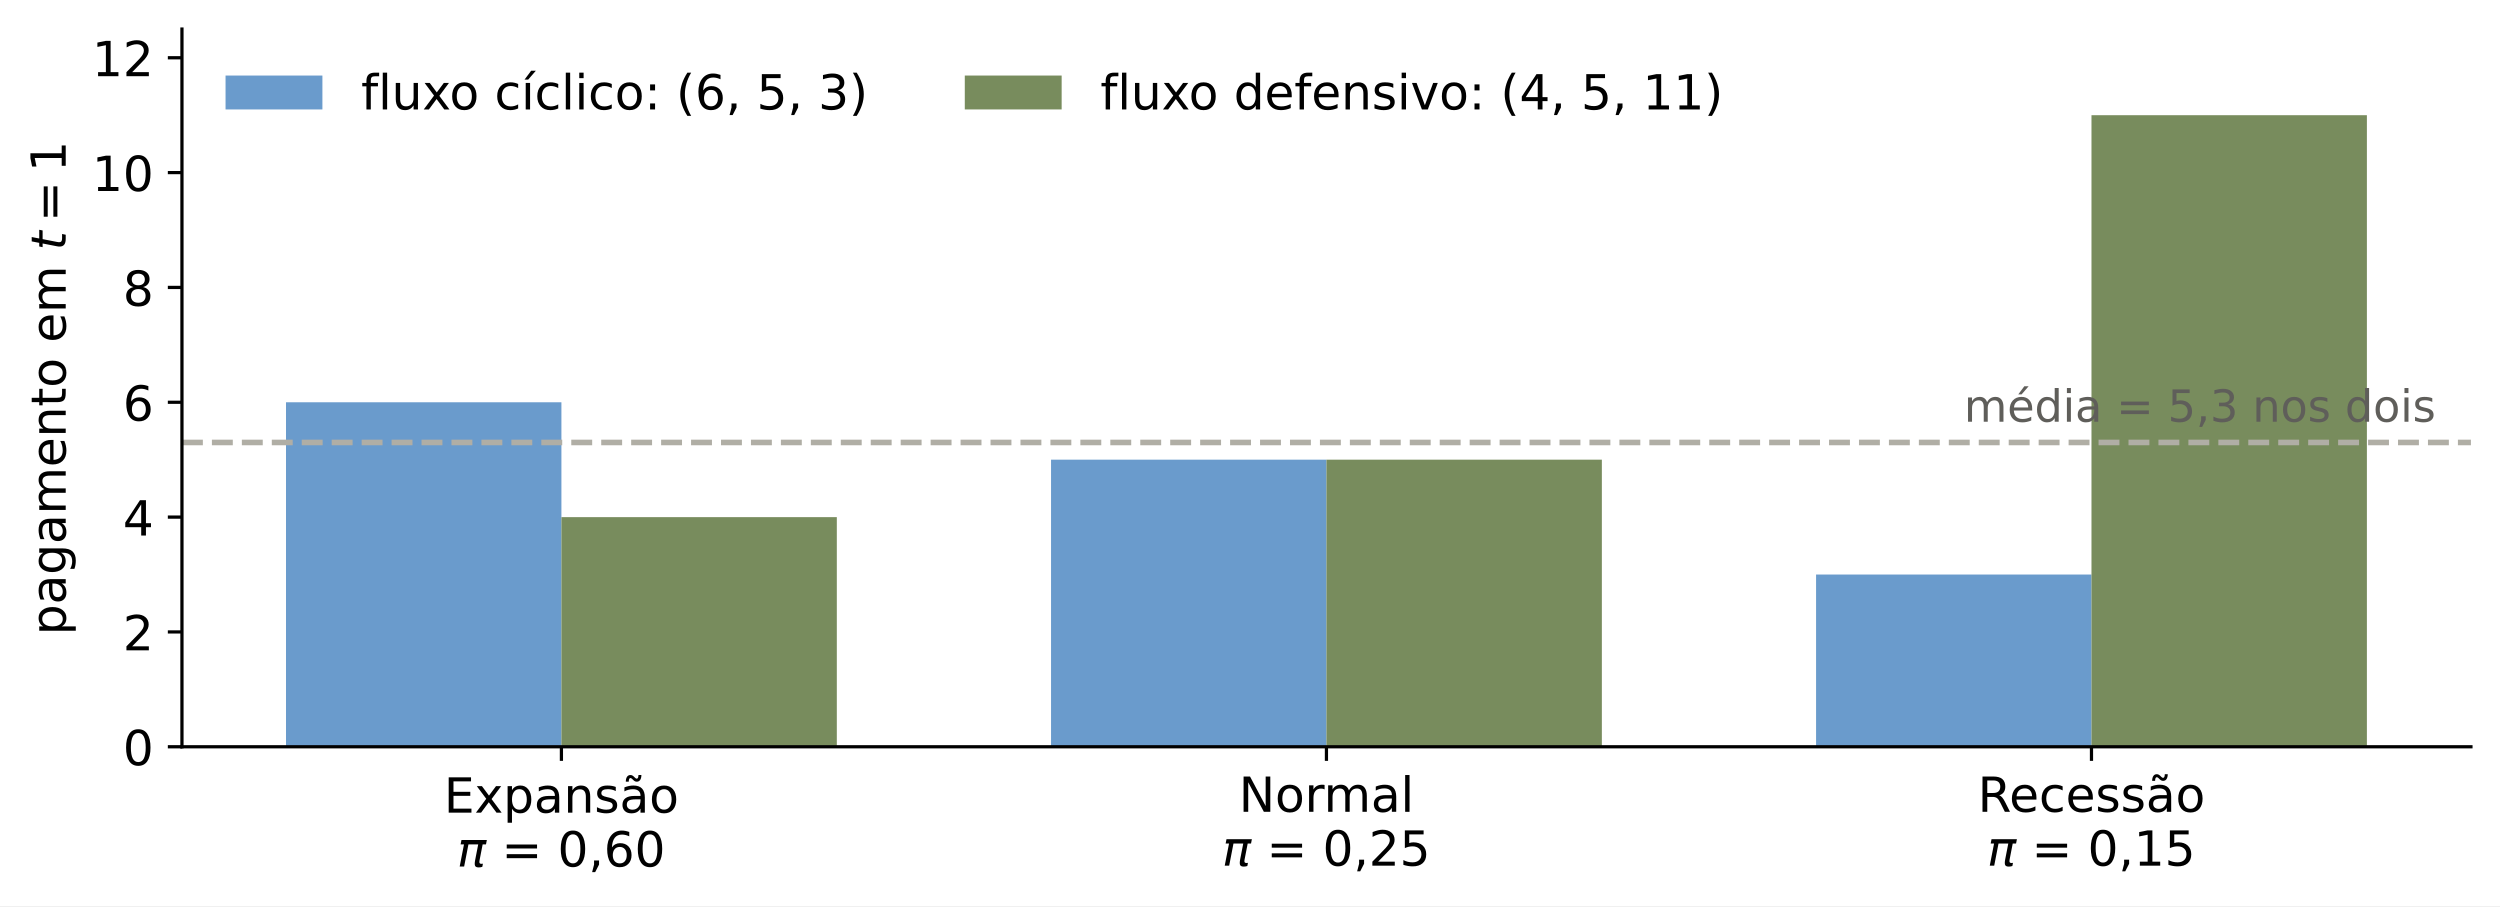
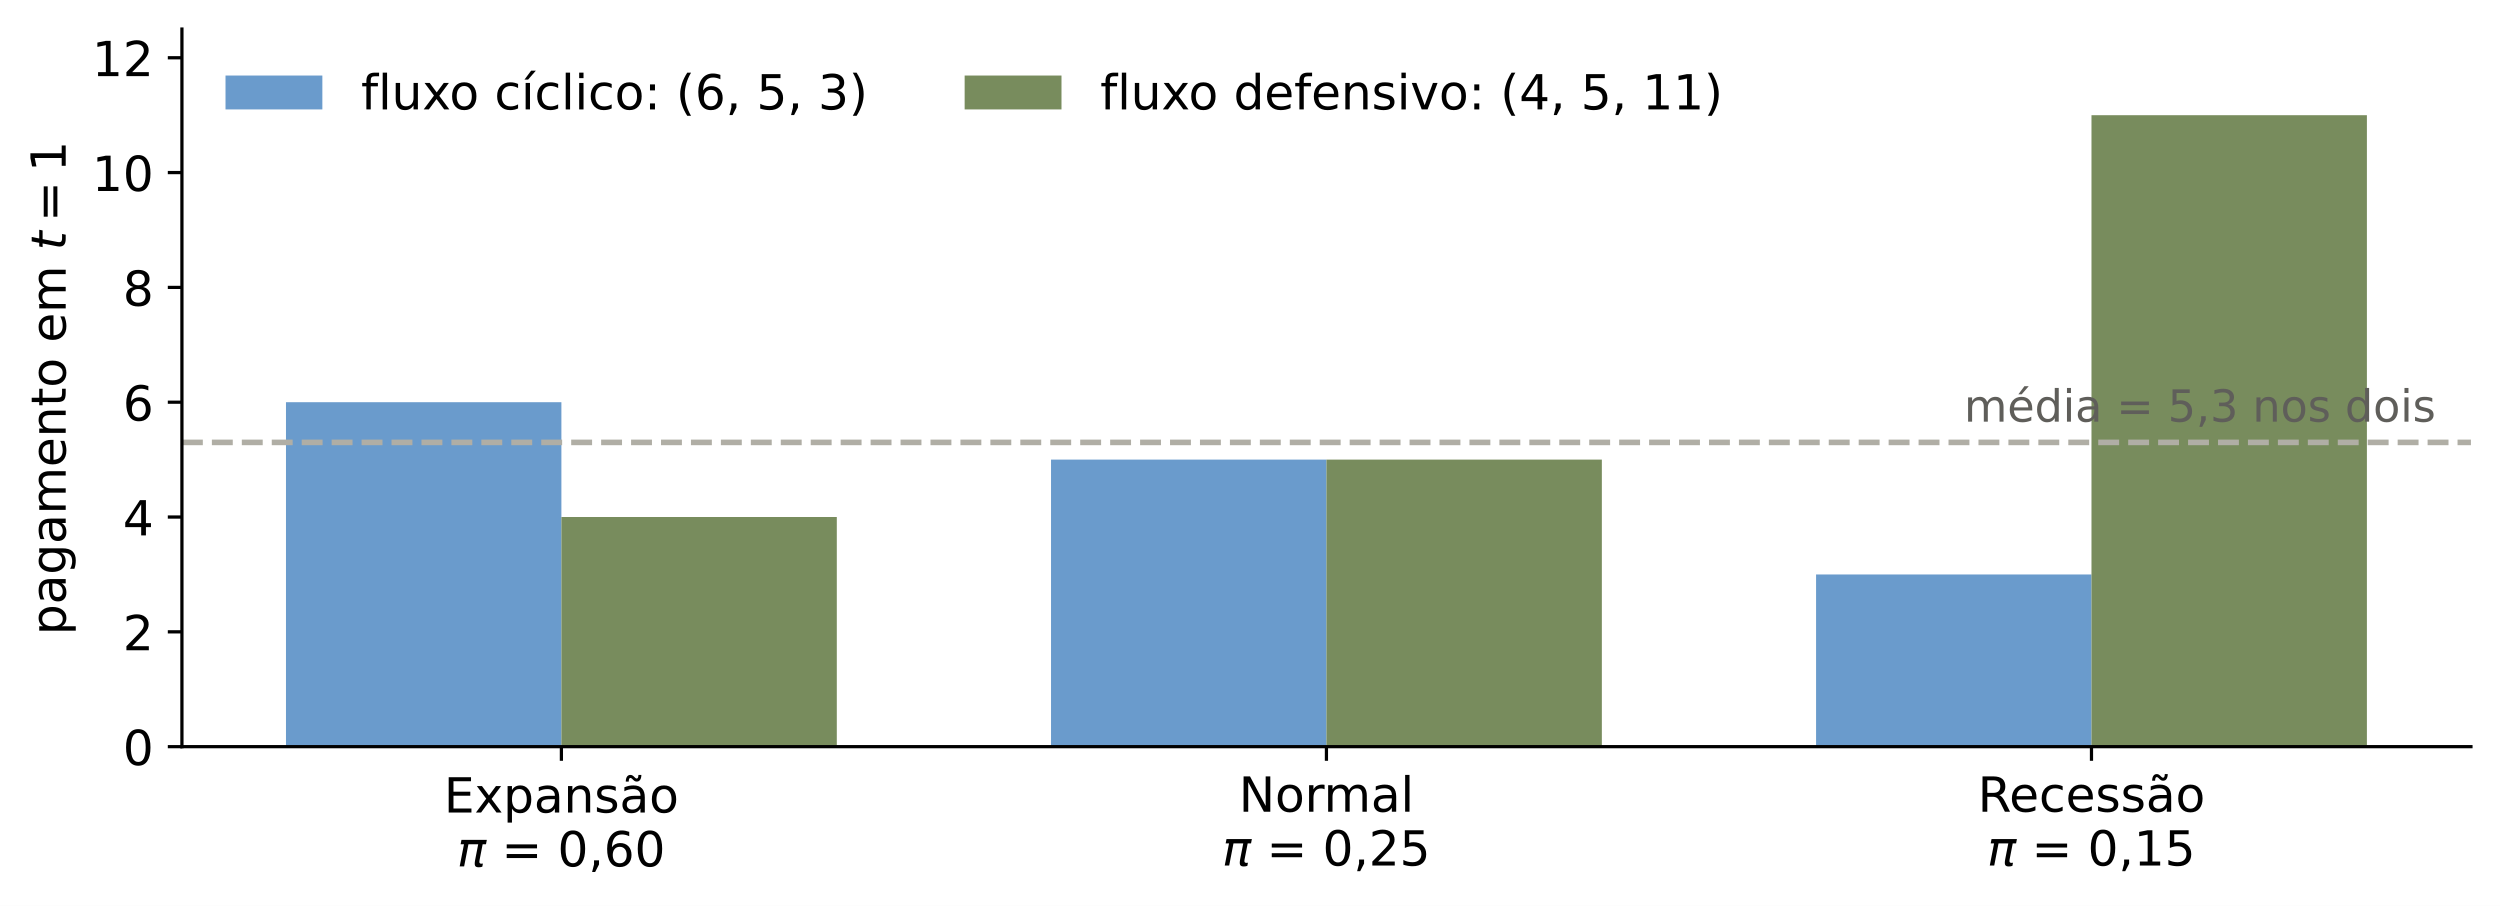
- <svg xmlns="http://www.w3.org/2000/svg" xmlns:xlink="http://www.w3.org/1999/xlink" width="619.433pt" height="224.486pt" viewBox="0 0 619.433 224.486" version="1.1">
+ <svg xmlns="http://www.w3.org/2000/svg" xmlns:xlink="http://www.w3.org/1999/xlink" width="619.526pt" height="224.486pt" viewBox="0 0 619.526 224.486" version="1.1">
  <defs>
    <style type="text/css">*{stroke-linejoin: round; stroke-linecap: butt}</style>
  </defs>
  <g id="figure_1">
    <g id="patch_1">
-       <path d="M 0 224.486  L 619.433 224.486  L 619.433 0  L 0 0  z " style="fill: #ffffff" />
+       <path d="M 0 224.486  L 619.526 224.486  L 619.526 0  L 0 0  z " style="fill: #ffffff" />
    </g>
    <g id="axes_1">
      <g id="patch_2">
-         <path d="M 45.084 185.03  L 612.232 185.03  L 612.232 7.2  L 45.084 7.2  z " style="fill: #ffffff" />
+         <path d="M 45.084 185.03  L 612.326 185.03  L 612.326 7.2  L 45.084 7.2  z " style="fill: #ffffff" />
      </g>
      <g id="patch_3">
-         <path d="M 70.863 185.03  L 139.103 185.03  L 139.103 99.672  L 70.863 99.672  z " clip-path="url(#p4346f57a2c)" style="fill: #6a9bcc" />
+         <path d="M 70.868 185.03  L 139.119 185.03  L 139.119 99.672  L 70.868 99.672  z " clip-path="url(#pc7079c1c48)" style="fill: #6a9bcc" />
      </g>
      <g id="patch_4">
-         <path d="M 260.418 185.03  L 328.658 185.03  L 328.658 113.898  L 260.418 113.898  z " clip-path="url(#p4346f57a2c)" style="fill: #6a9bcc" />
+         <path d="M 260.454 185.03  L 328.705 185.03  L 328.705 113.898  L 260.454 113.898  z " clip-path="url(#pc7079c1c48)" style="fill: #6a9bcc" />
      </g>
      <g id="patch_5">
-         <path d="M 449.973 185.03  L 518.213 185.03  L 518.213 142.351  L 449.973 142.351  z " clip-path="url(#p4346f57a2c)" style="fill: #6a9bcc" />
+         <path d="M 450.04 185.03  L 518.291 185.03  L 518.291 142.351  L 450.04 142.351  z " clip-path="url(#pc7079c1c48)" style="fill: #6a9bcc" />
      </g>
      <g id="patch_6">
-         <path d="M 139.103 185.03  L 207.343 185.03  L 207.343 128.124  L 139.103 128.124  z " clip-path="url(#p4346f57a2c)" style="fill: #788c5d" />
+         <path d="M 139.119 185.03  L 207.37 185.03  L 207.37 128.124  L 139.119 128.124  z " clip-path="url(#pc7079c1c48)" style="fill: #788c5d" />
      </g>
      <g id="patch_7">
-         <path d="M 328.658 185.03  L 396.898 185.03  L 396.898 113.898  L 328.658 113.898  z " clip-path="url(#p4346f57a2c)" style="fill: #788c5d" />
+         <path d="M 328.705 185.03  L 396.956 185.03  L 396.956 113.898  L 328.705 113.898  z " clip-path="url(#pc7079c1c48)" style="fill: #788c5d" />
      </g>
      <g id="patch_8">
-         <path d="M 518.213 185.03  L 586.453 185.03  L 586.453 28.54  L 518.213 28.54  z " clip-path="url(#p4346f57a2c)" style="fill: #788c5d" />
+         <path d="M 518.291 185.03  L 586.543 185.03  L 586.543 28.54  L 518.291 28.54  z " clip-path="url(#pc7079c1c48)" style="fill: #788c5d" />
      </g>
      <g id="matplotlib.axis_1">
        <g id="xtick_1">
          <g id="line2d_1">
            <defs>
-               <path id="m1b257a582e" d="M 0 0  L 0 3.5  " style="stroke: #000000; stroke-width: 0.8" />
+               <path id="mfd10b2be4e" d="M 0 0  L 0 3.5  " style="stroke: #000000; stroke-width: 0.8" />
            </defs>
            <g>
-               <use xlink:href="#m1b257a582e" x="139.103" y="185.03" style="stroke: #000000; stroke-width: 0.8" />
+               <use xlink:href="#mfd10b2be4e" x="139.119" y="185.03" style="stroke: #000000; stroke-width: 0.8" />
            </g>
          </g>
          <g id="text_1">
-             <g transform="translate(109.9984 201.3525) scale(0.12 -0.12)">
+             <g transform="translate(110.0139 201.3525) scale(0.12 -0.12)">
              <defs>
                <path id="DejaVuSans-45" d="M 628 4666  L 3578 4666  L 3578 4134  L 1259 4134  L 1259 2753  L 3481 2753  L 3481 2222  L 1259 2222  L 1259 531  L 3634 531  L 3634 0  L 628 0  L 628 4666  z " transform="scale(0.015625)" />
                <path id="DejaVuSans-78" d="M 3513 3500  L 2247 1797  L 3578 0  L 2900 0  L 1881 1375  L 863 0  L 184 0  L 1544 1831  L 300 3500  L 978 3500  L 1906 2253  L 2834 3500  L 3513 3500  z " transform="scale(0.015625)" />
                <path id="DejaVuSans-70" d="M 1159 525  L 1159 -1331  L 581 -1331  L 581 3500  L 1159 3500  L 1159 2969  Q 1341 3281 1617 3432  Q 1894 3584 2278 3584  Q 2916 3584 3314 3078  Q 3713 2572 3713 1747  Q 3713 922 3314 415  Q 2916 -91 2278 -91  Q 1894 -91 1617 61  Q 1341 213 1159 525  z M 3116 1747  Q 3116 2381 2855 2742  Q 2594 3103 2138 3103  Q 1681 3103 1420 2742  Q 1159 2381 1159 1747  Q 1159 1113 1420 752  Q 1681 391 2138 391  Q 2594 391 2855 752  Q 3116 1113 3116 1747  z " transform="scale(0.015625)" />
                <path id="DejaVuSans-61" d="M 2194 1759  Q 1497 1759 1228 1600  Q 959 1441 959 1056  Q 959 750 1161 570  Q 1363 391 1709 391  Q 2188 391 2477 730  Q 2766 1069 2766 1631  L 2766 1759  L 2194 1759  z M 3341 1997  L 3341 0  L 2766 0  L 2766 531  Q 2569 213 2275 61  Q 1981 -91 1556 -91  Q 1019 -91 701 211  Q 384 513 384 1019  Q 384 1609 779 1909  Q 1175 2209 1959 2209  L 2766 2209  L 2766 2266  Q 2766 2663 2505 2880  Q 2244 3097 1772 3097  Q 1472 3097 1187 3025  Q 903 2953 641 2809  L 641 3341  Q 956 3463 1253 3523  Q 1550 3584 1831 3584  Q 2591 3584 2966 3190  Q 3341 2797 3341 1997  z " transform="scale(0.015625)" />
                <path id="DejaVuSans-6e" d="M 3513 2113  L 3513 0  L 2938 0  L 2938 2094  Q 2938 2591 2744 2837  Q 2550 3084 2163 3084  Q 1697 3084 1428 2787  Q 1159 2491 1159 1978  L 1159 0  L 581 0  L 581 3500  L 1159 3500  L 1159 2956  Q 1366 3272 1645 3428  Q 1925 3584 2291 3584  Q 2894 3584 3203 3211  Q 3513 2838 3513 2113  z " transform="scale(0.015625)" />
                <path id="DejaVuSans-73" d="M 2834 3397  L 2834 2853  Q 2591 2978 2328 3040  Q 2066 3103 1784 3103  Q 1356 3103 1142 2972  Q 928 2841 928 2578  Q 928 2378 1081 2264  Q 1234 2150 1697 2047  L 1894 2003  Q 2506 1872 2764 1633  Q 3022 1394 3022 966  Q 3022 478 2636 193  Q 2250 -91 1575 -91  Q 1294 -91 989 -36  Q 684 19 347 128  L 347 722  Q 666 556 975 473  Q 1284 391 1588 391  Q 1994 391 2212 530  Q 2431 669 2431 922  Q 2431 1156 2273 1281  Q 2116 1406 1581 1522  L 1381 1569  Q 847 1681 609 1914  Q 372 2147 372 2553  Q 372 3047 722 3315  Q 1072 3584 1716 3584  Q 2034 3584 2315 3537  Q 2597 3491 2834 3397  z " transform="scale(0.015625)" />
-                 <path id="DejaVuSans-e3" d="M 2194 1759  Q 1497 1759 1228 1600  Q 959 1441 959 1056  Q 959 750 1161 570  Q 1363 391 1709 391  Q 2188 391 2477 730  Q 2766 1069 2766 1631  L 2766 1759  L 2194 1759  z M 3341 1997  L 3341 0  L 2766 0  L 2766 531  Q 2569 213 2275 61  Q 1981 -91 1556 -91  Q 1019 -91 701 211  Q 384 513 384 1019  Q 384 1609 779 1909  Q 1175 2209 1959 2209  L 2766 2209  L 2766 2266  Q 2766 2663 2505 2880  Q 2244 3097 1772 3097  Q 1472 3097 1187 3025  Q 903 2953 641 2809  L 641 3341  Q 956 3463 1253 3523  Q 1550 3584 1831 3584  Q 2591 3584 2966 3190  Q 3341 2797 3341 1997  z M 1844 4281  L 1665 4453  Q 1597 4516 1545 4545  Q 1494 4575 1453 4575  Q 1334 4575 1278 4461  Q 1222 4347 1215 4091  L 825 4091  Q 831 4513 990 4742  Q 1150 4972 1434 4972  Q 1553 4972 1653 4928  Q 1753 4884 1869 4781  L 2047 4609  Q 2115 4547 2167 4517  Q 2219 4488 2259 4488  Q 2378 4488 2434 4602  Q 2490 4716 2497 4972  L 2887 4972  Q 2881 4550 2721 4320  Q 2562 4091 2278 4091  Q 2159 4091 2059 4134  Q 1959 4178 1844 4281  z " transform="scale(0.015625)" />
+                 <path id="DejaVuSans-e3" d="M 2194 1759  Q 1497 1759 1228 1600  Q 959 1441 959 1056  Q 959 750 1161 570  Q 1363 391 1709 391  Q 2188 391 2477 730  Q 2766 1069 2766 1631  L 2766 1759  L 2194 1759  z M 3341 1997  L 3341 0  L 2766 0  L 2766 531  Q 2569 213 2275 61  Q 1981 -91 1556 -91  Q 1019 -91 701 211  Q 384 513 384 1019  Q 384 1609 779 1909  Q 1175 2209 1959 2209  L 2766 2209  L 2766 2266  Q 2766 2663 2505 2880  Q 2244 3097 1772 3097  Q 1472 3097 1187 3025  Q 903 2953 641 2809  L 641 3341  Q 956 3463 1253 3523  Q 1550 3584 1831 3584  Q 2591 3584 2966 3190  Q 3341 2797 3341 1997  z M 1844 4281  L 1666 4453  Q 1597 4516 1545 4545  Q 1494 4575 1453 4575  Q 1334 4575 1278 4461  Q 1222 4347 1216 4091  L 825 4091  Q 831 4513 990 4742  Q 1150 4972 1434 4972  Q 1553 4972 1653 4928  Q 1753 4884 1869 4781  L 2047 4609  Q 2116 4547 2167 4517  Q 2219 4488 2259 4488  Q 2378 4488 2434 4602  Q 2491 4716 2497 4972  L 2888 4972  Q 2881 4550 2722 4320  Q 2563 4091 2278 4091  Q 2159 4091 2059 4134  Q 1959 4178 1844 4281  z " transform="scale(0.015625)" />
                <path id="DejaVuSans-6f" d="M 1959 3097  Q 1497 3097 1228 2736  Q 959 2375 959 1747  Q 959 1119 1226 758  Q 1494 397 1959 397  Q 2419 397 2687 759  Q 2956 1122 2956 1747  Q 2956 2369 2687 2733  Q 2419 3097 1959 3097  z M 1959 3584  Q 2709 3584 3137 3096  Q 3566 2609 3566 1747  Q 3566 888 3137 398  Q 2709 -91 1959 -91  Q 1206 -91 779 398  Q 353 888 353 1747  Q 353 2609 779 3096  Q 1206 3584 1959 3584  z " transform="scale(0.015625)" />
              </defs>
              <use xlink:href="#DejaVuSans-45" />
-               <use xlink:href="#DejaVuSans-78" transform="translate(63.18359 0)" />
-               <use xlink:href="#DejaVuSans-70" transform="translate(122.3633 0)" />
-               <use xlink:href="#DejaVuSans-61" transform="translate(185.8398 0)" />
-               <use xlink:href="#DejaVuSans-6e" transform="translate(247.1191 0)" />
-               <use xlink:href="#DejaVuSans-73" transform="translate(310.498 0)" />
-               <use xlink:href="#DejaVuSans-e3" transform="translate(362.5977 0)" />
-               <use xlink:href="#DejaVuSans-6f" transform="translate(423.877 0)" />
-             </g>
-             <g transform="translate(113.2431 214.7899) scale(0.12 -0.12)">
+               <use xlink:href="#DejaVuSans-78" x="63.184" />
+               <use xlink:href="#DejaVuSans-70" x="122.363" />
+               <use xlink:href="#DejaVuSans-61" x="185.84" />
+               <use xlink:href="#DejaVuSans-6e" x="247.119" />
+               <use xlink:href="#DejaVuSans-73" x="310.498" />
+               <use xlink:href="#DejaVuSans-e3" x="362.598" />
+               <use xlink:href="#DejaVuSans-6f" x="423.877" />
+             </g>
+             <g transform="translate(113.2586 214.7899) scale(0.12 -0.12)">
              <defs>
                <path id="DejaVuSans-Oblique-3c0" d="M 584 3500  L 3938 3500  L 3825 2925  L 3384 2925  L 2966 775  Q 2922 550 2981 450  Q 3038 353 3209 353  Q 3256 353 3325 363  Q 3397 369 3419 372  L 3338 -44  Q 3222 -84 3103 -103  Q 2981 -122 2866 -122  Q 2491 -122 2388 81  Q 2284 288 2391 838  L 2797 2925  L 1506 2925  L 938 0  L 350 0  L 919 2925  L 472 2925  L 584 3500  z " transform="scale(0.015625)" />
                <path id="DejaVuSans-20" transform="scale(0.015625)" />
                <path id="DejaVuSans-3d" d="M 678 2906  L 4684 2906  L 4684 2381  L 678 2381  L 678 2906  z M 678 1631  L 4684 1631  L 4684 1100  L 678 1100  L 678 1631  z " transform="scale(0.015625)" />
                <path id="DejaVuSans-30" d="M 2034 4250  Q 1547 4250 1301 3770  Q 1056 3291 1056 2328  Q 1056 1369 1301 889  Q 1547 409 2034 409  Q 2525 409 2770 889  Q 3016 1369 3016 2328  Q 3016 3291 2770 3770  Q 2525 4250 2034 4250  z M 2034 4750  Q 2819 4750 3233 4129  Q 3647 3509 3647 2328  Q 3647 1150 3233 529  Q 2819 -91 2034 -91  Q 1250 -91 836 529  Q 422 1150 422 2328  Q 422 3509 836 4129  Q 1250 4750 2034 4750  z " transform="scale(0.015625)" />
                <path id="DejaVuSans-2c" d="M 750 794  L 1409 794  L 1409 256  L 897 -744  L 494 -744  L 750 256  L 750 794  z " transform="scale(0.015625)" />
                <path id="DejaVuSans-36" d="M 2113 2584  Q 1688 2584 1439 2293  Q 1191 2003 1191 1497  Q 1191 994 1439 701  Q 1688 409 2113 409  Q 2538 409 2786 701  Q 3034 994 3034 1497  Q 3034 2003 2786 2293  Q 2538 2584 2113 2584  z M 3366 4563  L 3366 3988  Q 3128 4100 2886 4159  Q 2644 4219 2406 4219  Q 1781 4219 1451 3797  Q 1122 3375 1075 2522  Q 1259 2794 1537 2939  Q 1816 3084 2150 3084  Q 2853 3084 3261 2657  Q 3669 2231 3669 1497  Q 3669 778 3244 343  Q 2819 -91 2113 -91  Q 1303 -91 875 529  Q 447 1150 447 2328  Q 447 3434 972 4092  Q 1497 4750 2381 4750  Q 2619 4750 2861 4703  Q 3103 4656 3366 4563  z " transform="scale(0.015625)" />
              </defs>
              <use xlink:href="#DejaVuSans-Oblique-3c0" transform="translate(0 0.78125)" />
              <use xlink:href="#DejaVuSans-20" transform="translate(60.20508 0.78125)" />
              <use xlink:href="#DejaVuSans-3d" transform="translate(91.99219 0.78125)" />
              <use xlink:href="#DejaVuSans-20" transform="translate(175.7812 0.78125)" />
              <use xlink:href="#DejaVuSans-30" transform="translate(207.5684 0.78125)" />
              <use xlink:href="#DejaVuSans-2c" transform="translate(271.1914 0.78125)" />
              <use xlink:href="#DejaVuSans-36" transform="translate(302.9785 0.78125)" />
              <use xlink:href="#DejaVuSans-30" transform="translate(366.6016 0.78125)" />
            </g>
          </g>
        </g>
        <g id="xtick_2">
          <g id="line2d_2">
            <g>
-               <use xlink:href="#m1b257a582e" x="328.658" y="185.03" style="stroke: #000000; stroke-width: 0.8" />
+               <use xlink:href="#mfd10b2be4e" x="328.705" y="185.03" style="stroke: #000000; stroke-width: 0.8" />
            </g>
          </g>
          <g id="text_2">
-             <g transform="translate(306.9484 201.1481) scale(0.12 -0.12)">
+             <g transform="translate(306.9953 201.1481) scale(0.12 -0.12)">
              <defs>
                <path id="DejaVuSans-4e" d="M 628 4666  L 1478 4666  L 3547 763  L 3547 4666  L 4159 4666  L 4159 0  L 3309 0  L 1241 3903  L 1241 0  L 628 0  L 628 4666  z " transform="scale(0.015625)" />
                <path id="DejaVuSans-72" d="M 2631 2963  Q 2534 3019 2420 3045  Q 2306 3072 2169 3072  Q 1681 3072 1420 2755  Q 1159 2438 1159 1844  L 1159 0  L 581 0  L 581 3500  L 1159 3500  L 1159 2956  Q 1341 3275 1631 3429  Q 1922 3584 2338 3584  Q 2397 3584 2469 3576  Q 2541 3569 2628 3553  L 2631 2963  z " transform="scale(0.015625)" />
                <path id="DejaVuSans-6d" d="M 3328 2828  Q 3544 3216 3844 3400  Q 4144 3584 4550 3584  Q 5097 3584 5394 3201  Q 5691 2819 5691 2113  L 5691 0  L 5113 0  L 5113 2094  Q 5113 2597 4934 2840  Q 4756 3084 4391 3084  Q 3944 3084 3684 2787  Q 3425 2491 3425 1978  L 3425 0  L 2847 0  L 2847 2094  Q 2847 2600 2669 2842  Q 2491 3084 2119 3084  Q 1678 3084 1418 2786  Q 1159 2488 1159 1978  L 1159 0  L 581 0  L 581 3500  L 1159 3500  L 1159 2956  Q 1356 3278 1631 3431  Q 1906 3584 2284 3584  Q 2666 3584 2933 3390  Q 3200 3197 3328 2828  z " transform="scale(0.015625)" />
                <path id="DejaVuSans-6c" d="M 603 4863  L 1178 4863  L 1178 0  L 603 0  L 603 4863  z " transform="scale(0.015625)" />
              </defs>
              <use xlink:href="#DejaVuSans-4e" />
-               <use xlink:href="#DejaVuSans-6f" transform="translate(74.80469 0)" />
-               <use xlink:href="#DejaVuSans-72" transform="translate(135.9863 0)" />
-               <use xlink:href="#DejaVuSans-6d" transform="translate(175.3496 0)" />
-               <use xlink:href="#DejaVuSans-61" transform="translate(272.7617 0)" />
-               <use xlink:href="#DejaVuSans-6c" transform="translate(334.041 0)" />
-             </g>
-             <g transform="translate(302.7981 214.5855) scale(0.12 -0.12)">
+               <use xlink:href="#DejaVuSans-6f" x="74.805" />
+               <use xlink:href="#DejaVuSans-72" x="135.986" />
+               <use xlink:href="#DejaVuSans-6d" x="175.35" />
+               <use xlink:href="#DejaVuSans-61" x="272.762" />
+               <use xlink:href="#DejaVuSans-6c" x="334.041" />
+             </g>
+             <g transform="translate(302.845 214.5855) scale(0.12 -0.12)">
              <defs>
                <path id="DejaVuSans-32" d="M 1228 531  L 3431 531  L 3431 0  L 469 0  L 469 531  Q 828 903 1448 1529  Q 2069 2156 2228 2338  Q 2531 2678 2651 2914  Q 2772 3150 2772 3378  Q 2772 3750 2511 3984  Q 2250 4219 1831 4219  Q 1534 4219 1204 4116  Q 875 4013 500 3803  L 500 4441  Q 881 4594 1212 4672  Q 1544 4750 1819 4750  Q 2544 4750 2975 4387  Q 3406 4025 3406 3419  Q 3406 3131 3298 2873  Q 3191 2616 2906 2266  Q 2828 2175 2409 1742  Q 1991 1309 1228 531  z " transform="scale(0.015625)" />
                <path id="DejaVuSans-35" d="M 691 4666  L 3169 4666  L 3169 4134  L 1269 4134  L 1269 2991  Q 1406 3038 1543 3061  Q 1681 3084 1819 3084  Q 2600 3084 3056 2656  Q 3513 2228 3513 1497  Q 3513 744 3044 326  Q 2575 -91 1722 -91  Q 1428 -91 1123 -41  Q 819 9 494 109  L 494 744  Q 775 591 1075 516  Q 1375 441 1709 441  Q 2250 441 2565 725  Q 2881 1009 2881 1497  Q 2881 1984 2565 2268  Q 2250 2553 1709 2553  Q 1456 2553 1204 2497  Q 953 2441 691 2322  L 691 4666  z " transform="scale(0.015625)" />
              </defs>
              <use xlink:href="#DejaVuSans-Oblique-3c0" transform="translate(0 0.78125)" />
              <use xlink:href="#DejaVuSans-20" transform="translate(60.20508 0.78125)" />
              <use xlink:href="#DejaVuSans-3d" transform="translate(91.99219 0.78125)" />
              <use xlink:href="#DejaVuSans-20" transform="translate(175.7812 0.78125)" />
              <use xlink:href="#DejaVuSans-30" transform="translate(207.5684 0.78125)" />
              <use xlink:href="#DejaVuSans-2c" transform="translate(271.1914 0.78125)" />
              <use xlink:href="#DejaVuSans-32" transform="translate(302.9785 0.78125)" />
              <use xlink:href="#DejaVuSans-35" transform="translate(366.6016 0.78125)" />
            </g>
          </g>
        </g>
        <g id="xtick_3">
          <g id="line2d_3">
            <g>
-               <use xlink:href="#m1b257a582e" x="518.213" y="185.03" style="stroke: #000000; stroke-width: 0.8" />
+               <use xlink:href="#mfd10b2be4e" x="518.291" y="185.03" style="stroke: #000000; stroke-width: 0.8" />
            </g>
          </g>
          <g id="text_3">
-             <g transform="translate(490.0319 201.1481) scale(0.12 -0.12)">
+             <g transform="translate(490.1101 201.1481) scale(0.12 -0.12)">
              <defs>
                <path id="DejaVuSans-52" d="M 2841 2188  Q 3044 2119 3236 1894  Q 3428 1669 3622 1275  L 4263 0  L 3584 0  L 2988 1197  Q 2756 1666 2539 1819  Q 2322 1972 1947 1972  L 1259 1972  L 1259 0  L 628 0  L 628 4666  L 2053 4666  Q 2853 4666 3247 4331  Q 3641 3997 3641 3322  Q 3641 2881 3436 2590  Q 3231 2300 2841 2188  z M 1259 4147  L 1259 2491  L 2053 2491  Q 2509 2491 2742 2702  Q 2975 2913 2975 3322  Q 2975 3731 2742 3939  Q 2509 4147 2053 4147  L 1259 4147  z " transform="scale(0.015625)" />
                <path id="DejaVuSans-65" d="M 3597 1894  L 3597 1613  L 953 1613  Q 991 1019 1311 708  Q 1631 397 2203 397  Q 2534 397 2845 478  Q 3156 559 3463 722  L 3463 178  Q 3153 47 2828 -22  Q 2503 -91 2169 -91  Q 1331 -91 842 396  Q 353 884 353 1716  Q 353 2575 817 3079  Q 1281 3584 2069 3584  Q 2775 3584 3186 3129  Q 3597 2675 3597 1894  z M 3022 2063  Q 3016 2534 2758 2815  Q 2500 3097 2075 3097  Q 1594 3097 1305 2825  Q 1016 2553 972 2059  L 3022 2063  z " transform="scale(0.015625)" />
                <path id="DejaVuSans-63" d="M 3122 3366  L 3122 2828  Q 2878 2963 2633 3030  Q 2388 3097 2138 3097  Q 1578 3097 1268 2742  Q 959 2388 959 1747  Q 959 1106 1268 751  Q 1578 397 2138 397  Q 2388 397 2633 464  Q 2878 531 3122 666  L 3122 134  Q 2881 22 2623 -34  Q 2366 -91 2075 -91  Q 1284 -91 818 406  Q 353 903 353 1747  Q 353 2603 823 3093  Q 1294 3584 2113 3584  Q 2378 3584 2631 3529  Q 2884 3475 3122 3366  z " transform="scale(0.015625)" />
              </defs>
              <use xlink:href="#DejaVuSans-52" />
-               <use xlink:href="#DejaVuSans-65" transform="translate(64.98242 0)" />
-               <use xlink:href="#DejaVuSans-63" transform="translate(126.5059 0)" />
-               <use xlink:href="#DejaVuSans-65" transform="translate(181.4863 0)" />
-               <use xlink:href="#DejaVuSans-73" transform="translate(243.0098 0)" />
-               <use xlink:href="#DejaVuSans-73" transform="translate(295.1094 0)" />
-               <use xlink:href="#DejaVuSans-e3" transform="translate(347.209 0)" />
-               <use xlink:href="#DejaVuSans-6f" transform="translate(408.4883 0)" />
-             </g>
-             <g transform="translate(492.3532 214.5855) scale(0.12 -0.12)">
+               <use xlink:href="#DejaVuSans-65" x="64.982" />
+               <use xlink:href="#DejaVuSans-63" x="126.506" />
+               <use xlink:href="#DejaVuSans-65" x="181.486" />
+               <use xlink:href="#DejaVuSans-73" x="243.01" />
+               <use xlink:href="#DejaVuSans-73" x="295.109" />
+               <use xlink:href="#DejaVuSans-e3" x="347.209" />
+               <use xlink:href="#DejaVuSans-6f" x="408.488" />
+             </g>
+             <g transform="translate(492.4314 214.5855) scale(0.12 -0.12)">
              <defs>
                <path id="DejaVuSans-31" d="M 794 531  L 1825 531  L 1825 4091  L 703 3866  L 703 4441  L 1819 4666  L 2450 4666  L 2450 531  L 3481 531  L 3481 0  L 794 0  L 794 531  z " transform="scale(0.015625)" />
              </defs>
              <use xlink:href="#DejaVuSans-Oblique-3c0" transform="translate(0 0.78125)" />
              <use xlink:href="#DejaVuSans-20" transform="translate(60.20508 0.78125)" />
              <use xlink:href="#DejaVuSans-3d" transform="translate(91.99219 0.78125)" />
              <use xlink:href="#DejaVuSans-20" transform="translate(175.7812 0.78125)" />
              <use xlink:href="#DejaVuSans-30" transform="translate(207.5684 0.78125)" />
              <use xlink:href="#DejaVuSans-2c" transform="translate(271.1914 0.78125)" />
              <use xlink:href="#DejaVuSans-31" transform="translate(302.9785 0.78125)" />
              <use xlink:href="#DejaVuSans-35" transform="translate(366.6016 0.78125)" />
            </g>
          </g>
        </g>
      </g>
      <g id="matplotlib.axis_2">
        <g id="ytick_1">
          <g id="line2d_4">
            <defs>
-               <path id="maeb2447791" d="M 0 0  L -3.5 0  " style="stroke: #000000; stroke-width: 0.8" />
+               <path id="mf6dfaaa018" d="M 0 0  L -3.5 0  " style="stroke: #000000; stroke-width: 0.8" />
            </defs>
            <g>
-               <use xlink:href="#maeb2447791" x="45.084" y="185.03" style="stroke: #000000; stroke-width: 0.8" />
+               <use xlink:href="#mf6dfaaa018" x="45.084" y="185.03" style="stroke: #000000; stroke-width: 0.8" />
            </g>
          </g>
          <g id="text_4">
            <g transform="translate(30.44875 189.5891) scale(0.12 -0.12)">
              <use xlink:href="#DejaVuSans-30" />
            </g>
          </g>
        </g>
        <g id="ytick_2">
          <g id="line2d_5">
            <g>
-               <use xlink:href="#maeb2447791" x="45.084" y="156.577" style="stroke: #000000; stroke-width: 0.8" />
+               <use xlink:href="#mf6dfaaa018" x="45.084" y="156.577" style="stroke: #000000; stroke-width: 0.8" />
            </g>
          </g>
          <g id="text_5">
            <g transform="translate(30.44875 161.1363) scale(0.12 -0.12)">
              <use xlink:href="#DejaVuSans-32" />
            </g>
          </g>
        </g>
        <g id="ytick_3">
          <g id="line2d_6">
            <g>
-               <use xlink:href="#maeb2447791" x="45.084" y="128.124" style="stroke: #000000; stroke-width: 0.8" />
+               <use xlink:href="#mf6dfaaa018" x="45.084" y="128.124" style="stroke: #000000; stroke-width: 0.8" />
            </g>
          </g>
          <g id="text_6">
            <g transform="translate(30.44875 132.6835) scale(0.12 -0.12)">
              <defs>
                <path id="DejaVuSans-34" d="M 2419 4116  L 825 1625  L 2419 1625  L 2419 4116  z M 2253 4666  L 3047 4666  L 3047 1625  L 3713 1625  L 3713 1100  L 3047 1100  L 3047 0  L 2419 0  L 2419 1100  L 313 1100  L 313 1709  L 2253 4666  z " transform="scale(0.015625)" />
              </defs>
              <use xlink:href="#DejaVuSans-34" />
            </g>
          </g>
        </g>
        <g id="ytick_4">
          <g id="line2d_7">
            <g>
-               <use xlink:href="#maeb2447791" x="45.084" y="99.672" style="stroke: #000000; stroke-width: 0.8" />
+               <use xlink:href="#mf6dfaaa018" x="45.084" y="99.672" style="stroke: #000000; stroke-width: 0.8" />
            </g>
          </g>
          <g id="text_7">
            <g transform="translate(30.44875 104.2307) scale(0.12 -0.12)">
              <use xlink:href="#DejaVuSans-36" />
            </g>
          </g>
        </g>
        <g id="ytick_5">
          <g id="line2d_8">
            <g>
-               <use xlink:href="#maeb2447791" x="45.084" y="71.219" style="stroke: #000000; stroke-width: 0.8" />
+               <use xlink:href="#mf6dfaaa018" x="45.084" y="71.219" style="stroke: #000000; stroke-width: 0.8" />
            </g>
          </g>
          <g id="text_8">
            <g transform="translate(30.44875 75.77786) scale(0.12 -0.12)">
              <defs>
                <path id="DejaVuSans-38" d="M 2034 2216  Q 1584 2216 1326 1975  Q 1069 1734 1069 1313  Q 1069 891 1326 650  Q 1584 409 2034 409  Q 2484 409 2743 651  Q 3003 894 3003 1313  Q 3003 1734 2745 1975  Q 2488 2216 2034 2216  z M 1403 2484  Q 997 2584 770 2862  Q 544 3141 544 3541  Q 544 4100 942 4425  Q 1341 4750 2034 4750  Q 2731 4750 3128 4425  Q 3525 4100 3525 3541  Q 3525 3141 3298 2862  Q 3072 2584 2669 2484  Q 3125 2378 3379 2068  Q 3634 1759 3634 1313  Q 3634 634 3220 271  Q 2806 -91 2034 -91  Q 1263 -91 848 271  Q 434 634 434 1313  Q 434 1759 690 2068  Q 947 2378 1403 2484  z M 1172 3481  Q 1172 3119 1398 2916  Q 1625 2713 2034 2713  Q 2441 2713 2670 2916  Q 2900 3119 2900 3481  Q 2900 3844 2670 4047  Q 2441 4250 2034 4250  Q 1625 4250 1398 4047  Q 1172 3844 1172 3481  z " transform="scale(0.015625)" />
              </defs>
              <use xlink:href="#DejaVuSans-38" />
            </g>
          </g>
        </g>
        <g id="ytick_6">
          <g id="line2d_9">
            <g>
-               <use xlink:href="#maeb2447791" x="45.084" y="42.766" style="stroke: #000000; stroke-width: 0.8" />
+               <use xlink:href="#mf6dfaaa018" x="45.084" y="42.766" style="stroke: #000000; stroke-width: 0.8" />
            </g>
          </g>
          <g id="text_9">
            <g transform="translate(22.81375 47.32506) scale(0.12 -0.12)">
              <use xlink:href="#DejaVuSans-31" />
-               <use xlink:href="#DejaVuSans-30" transform="translate(63.62305 0)" />
+               <use xlink:href="#DejaVuSans-30" x="63.623" />
            </g>
          </g>
        </g>
        <g id="ytick_7">
          <g id="line2d_10">
            <g>
-               <use xlink:href="#maeb2447791" x="45.084" y="14.313" style="stroke: #000000; stroke-width: 0.8" />
+               <use xlink:href="#mf6dfaaa018" x="45.084" y="14.313" style="stroke: #000000; stroke-width: 0.8" />
            </g>
          </g>
          <g id="text_10">
            <g transform="translate(22.81375 18.87226) scale(0.12 -0.12)">
              <use xlink:href="#DejaVuSans-31" />
-               <use xlink:href="#DejaVuSans-32" transform="translate(63.62305 0)" />
+               <use xlink:href="#DejaVuSans-32" x="63.623" />
            </g>
          </g>
        </g>
        <g id="text_11">
          <g transform="translate(16.29375 157.375) rotate(-90) scale(0.12 -0.12)">
            <defs>
              <path id="DejaVuSans-67" d="M 2906 1791  Q 2906 2416 2648 2759  Q 2391 3103 1925 3103  Q 1463 3103 1205 2759  Q 947 2416 947 1791  Q 947 1169 1205 825  Q 1463 481 1925 481  Q 2391 481 2648 825  Q 2906 1169 2906 1791  z M 3481 434  Q 3481 -459 3084 -895  Q 2688 -1331 1869 -1331  Q 1566 -1331 1297 -1286  Q 1028 -1241 775 -1147  L 775 -588  Q 1028 -725 1275 -790  Q 1522 -856 1778 -856  Q 2344 -856 2625 -561  Q 2906 -266 2906 331  L 2906 616  Q 2728 306 2450 153  Q 2172 0 1784 0  Q 1141 0 747 490  Q 353 981 353 1791  Q 353 2603 747 3093  Q 1141 3584 1784 3584  Q 2172 3584 2450 3431  Q 2728 3278 2906 2969  L 2906 3500  L 3481 3500  L 3481 434  z " transform="scale(0.015625)" />
              <path id="DejaVuSans-74" d="M 1172 4494  L 1172 3500  L 2356 3500  L 2356 3053  L 1172 3053  L 1172 1153  Q 1172 725 1289 603  Q 1406 481 1766 481  L 2356 481  L 2356 0  L 1766 0  Q 1100 0 847 248  Q 594 497 594 1153  L 594 3053  L 172 3053  L 172 3500  L 594 3500  L 594 4494  L 1172 4494  z " transform="scale(0.015625)" />
              <path id="DejaVuSans-Oblique-74" d="M 2706 3500  L 2619 3053  L 1472 3053  L 1100 1153  Q 1081 1047 1072 975  Q 1063 903 1063 863  Q 1063 663 1183 572  Q 1303 481 1569 481  L 2150 481  L 2053 0  L 1503 0  Q 991 0 739 200  Q 488 400 488 806  Q 488 878 497 964  Q 506 1050 525 1153  L 897 3053  L 409 3053  L 500 3500  L 978 3500  L 1172 4494  L 1747 4494  L 1556 3500  L 2706 3500  z " transform="scale(0.015625)" />
            </defs>
            <use xlink:href="#DejaVuSans-70" transform="translate(0 0.09375)" />
            <use xlink:href="#DejaVuSans-61" transform="translate(63.47656 0.09375)" />
            <use xlink:href="#DejaVuSans-67" transform="translate(124.7559 0.09375)" />
            <use xlink:href="#DejaVuSans-61" transform="translate(188.2324 0.09375)" />
            <use xlink:href="#DejaVuSans-6d" transform="translate(249.5117 0.09375)" />
            <use xlink:href="#DejaVuSans-65" transform="translate(346.9238 0.09375)" />
            <use xlink:href="#DejaVuSans-6e" transform="translate(408.4473 0.09375)" />
            <use xlink:href="#DejaVuSans-74" transform="translate(471.8262 0.09375)" />
            <use xlink:href="#DejaVuSans-6f" transform="translate(511.0352 0.09375)" />
            <use xlink:href="#DejaVuSans-20" transform="translate(572.2168 0.09375)" />
            <use xlink:href="#DejaVuSans-65" transform="translate(604.0039 0.09375)" />
            <use xlink:href="#DejaVuSans-6d" transform="translate(665.5273 0.09375)" />
            <use xlink:href="#DejaVuSans-20" transform="translate(762.9395 0.09375)" />
            <use xlink:href="#DejaVuSans-Oblique-74" transform="translate(794.7266 0.09375)" />
            <use xlink:href="#DejaVuSans-3d" transform="translate(853.418 0.09375)" />
            <use xlink:href="#DejaVuSans-31" transform="translate(956.6895 0.09375)" />
          </g>
        </g>
      </g>
      <g id="line2d_11">
-         <path d="M 45.084 109.63  L 612.232 109.63  " clip-path="url(#p4346f57a2c)" style="fill: none; stroke-dasharray: 5.18,2.24; stroke-dashoffset: 0; stroke: #b0aea5; stroke-width: 1.4" />
+         <path d="M 45.084 109.63  L 612.326 109.63  " clip-path="url(#pc7079c1c48)" style="fill: none; stroke-dasharray: 5.18,2.24; stroke-dashoffset: 0; stroke: #b0aea5; stroke-width: 1.4" />
      </g>
      <g id="patch_9">
        <path d="M 45.084 185.03  L 45.084 7.2  " style="fill: none; stroke: #000000; stroke-width: 0.8; stroke-linejoin: miter; stroke-linecap: square" />
      </g>
      <g id="patch_10">
-         <path d="M 45.084 185.03  L 612.232 185.03  " style="fill: none; stroke: #000000; stroke-width: 0.8; stroke-linejoin: miter; stroke-linecap: square" />
+         <path d="M 45.084 185.03  L 612.326 185.03  " style="fill: none; stroke: #000000; stroke-width: 0.8; stroke-linejoin: miter; stroke-linecap: square" />
      </g>
      <g id="text_12">
-         <g style="fill: #5f5e5a" transform="translate(486.6225 104.4971) scale(0.11 -0.11)">
+         <g style="fill: #5f5e5a" transform="translate(486.7148 104.4971) scale(0.11 -0.11)">
          <defs>
-             <path id="DejaVuSans-e9" d="M 3597 1894  L 3597 1613  L 953 1613  Q 991 1019 1311 708  Q 1631 397 2203 397  Q 2534 397 2845 478  Q 3156 559 3463 722  L 3463 178  Q 3153 47 2828 -22  Q 2503 -91 2169 -91  Q 1331 -91 842 396  Q 353 884 353 1716  Q 353 2575 817 3079  Q 1281 3584 2069 3584  Q 2775 3584 3186 3129  Q 3597 2675 3597 1894  z M 3022 2063  Q 3016 2534 2758 2815  Q 2500 3097 2075 3097  Q 1594 3097 1305 2825  Q 1016 2553 972 2059  L 3022 2063  z M 2466 5119  L 3088 5119  L 2070 3944  L 1591 3944  L 2466 5119  z " transform="scale(0.015625)" />
+             <path id="DejaVuSans-e9" d="M 3597 1894  L 3597 1613  L 953 1613  Q 991 1019 1311 708  Q 1631 397 2203 397  Q 2534 397 2845 478  Q 3156 559 3463 722  L 3463 178  Q 3153 47 2828 -22  Q 2503 -91 2169 -91  Q 1331 -91 842 396  Q 353 884 353 1716  Q 353 2575 817 3079  Q 1281 3584 2069 3584  Q 2775 3584 3186 3129  Q 3597 2675 3597 1894  z M 3022 2063  Q 3016 2534 2758 2815  Q 2500 3097 2075 3097  Q 1594 3097 1305 2825  Q 1016 2553 972 2059  L 3022 2063  z M 2469 5119  L 3091 5119  L 2072 3944  L 1594 3944  L 2469 5119  z " transform="scale(0.015625)" />
            <path id="DejaVuSans-64" d="M 2906 2969  L 2906 4863  L 3481 4863  L 3481 0  L 2906 0  L 2906 525  Q 2725 213 2448 61  Q 2172 -91 1784 -91  Q 1150 -91 751 415  Q 353 922 353 1747  Q 353 2572 751 3078  Q 1150 3584 1784 3584  Q 2172 3584 2448 3432  Q 2725 3281 2906 2969  z M 947 1747  Q 947 1113 1208 752  Q 1469 391 1925 391  Q 2381 391 2643 752  Q 2906 1113 2906 1747  Q 2906 2381 2643 2742  Q 2381 3103 1925 3103  Q 1469 3103 1208 2742  Q 947 2381 947 1747  z " transform="scale(0.015625)" />
            <path id="DejaVuSans-69" d="M 603 3500  L 1178 3500  L 1178 0  L 603 0  L 603 3500  z M 603 4863  L 1178 4863  L 1178 4134  L 603 4134  L 603 4863  z " transform="scale(0.015625)" />
            <path id="DejaVuSans-33" d="M 2597 2516  Q 3050 2419 3304 2112  Q 3559 1806 3559 1356  Q 3559 666 3084 287  Q 2609 -91 1734 -91  Q 1441 -91 1130 -33  Q 819 25 488 141  L 488 750  Q 750 597 1062 519  Q 1375 441 1716 441  Q 2309 441 2620 675  Q 2931 909 2931 1356  Q 2931 1769 2642 2001  Q 2353 2234 1838 2234  L 1294 2234  L 1294 2753  L 1863 2753  Q 2328 2753 2575 2939  Q 2822 3125 2822 3475  Q 2822 3834 2567 4026  Q 2313 4219 1838 4219  Q 1578 4219 1281 4162  Q 984 4106 628 3988  L 628 4550  Q 988 4650 1302 4700  Q 1616 4750 1894 4750  Q 2613 4750 3031 4423  Q 3450 4097 3450 3541  Q 3450 3153 3228 2886  Q 3006 2619 2597 2516  z " transform="scale(0.015625)" />
          </defs>
          <use xlink:href="#DejaVuSans-6d" />
-           <use xlink:href="#DejaVuSans-e9" transform="translate(97.41211 0)" />
-           <use xlink:href="#DejaVuSans-64" transform="translate(158.9355 0)" />
-           <use xlink:href="#DejaVuSans-69" transform="translate(222.4121 0)" />
-           <use xlink:href="#DejaVuSans-61" transform="translate(250.1953 0)" />
-           <use xlink:href="#DejaVuSans-20" transform="translate(311.4746 0)" />
-           <use xlink:href="#DejaVuSans-3d" transform="translate(343.2617 0)" />
-           <use xlink:href="#DejaVuSans-20" transform="translate(427.0508 0)" />
-           <use xlink:href="#DejaVuSans-35" transform="translate(458.8379 0)" />
-           <use xlink:href="#DejaVuSans-2c" transform="translate(522.4609 0)" />
-           <use xlink:href="#DejaVuSans-33" transform="translate(554.248 0)" />
-           <use xlink:href="#DejaVuSans-20" transform="translate(617.8711 0)" />
-           <use xlink:href="#DejaVuSans-6e" transform="translate(649.6582 0)" />
-           <use xlink:href="#DejaVuSans-6f" transform="translate(713.0371 0)" />
-           <use xlink:href="#DejaVuSans-73" transform="translate(774.2188 0)" />
-           <use xlink:href="#DejaVuSans-20" transform="translate(826.3184 0)" />
-           <use xlink:href="#DejaVuSans-64" transform="translate(858.1055 0)" />
-           <use xlink:href="#DejaVuSans-6f" transform="translate(921.582 0)" />
-           <use xlink:href="#DejaVuSans-69" transform="translate(982.7637 0)" />
-           <use xlink:href="#DejaVuSans-73" transform="translate(1010.547 0)" />
+           <use xlink:href="#DejaVuSans-e9" x="97.412" />
+           <use xlink:href="#DejaVuSans-64" x="158.936" />
+           <use xlink:href="#DejaVuSans-69" x="222.412" />
+           <use xlink:href="#DejaVuSans-61" x="250.195" />
+           <use xlink:href="#DejaVuSans-20" x="311.475" />
+           <use xlink:href="#DejaVuSans-3d" x="343.262" />
+           <use xlink:href="#DejaVuSans-20" x="427.051" />
+           <use xlink:href="#DejaVuSans-35" x="458.838" />
+           <use xlink:href="#DejaVuSans-2c" x="522.461" />
+           <use xlink:href="#DejaVuSans-33" x="554.248" />
+           <use xlink:href="#DejaVuSans-20" x="617.871" />
+           <use xlink:href="#DejaVuSans-6e" x="649.658" />
+           <use xlink:href="#DejaVuSans-6f" x="713.037" />
+           <use xlink:href="#DejaVuSans-73" x="774.219" />
+           <use xlink:href="#DejaVuSans-20" x="826.318" />
+           <use xlink:href="#DejaVuSans-64" x="858.105" />
+           <use xlink:href="#DejaVuSans-6f" x="921.582" />
+           <use xlink:href="#DejaVuSans-69" x="982.764" />
+           <use xlink:href="#DejaVuSans-73" x="1010.547" />
        </g>
      </g>
      <g id="legend_1">
        <g id="patch_11">
          <path d="M 55.884 27.118  L 79.884 27.118  L 79.884 18.718  L 55.884 18.718  z " style="fill: #6a9bcc" />
        </g>
        <g id="text_13">
          <g transform="translate(89.48375 27.11812) scale(0.12 -0.12)">
            <defs>
              <path id="DejaVuSans-66" d="M 2375 4863  L 2375 4384  L 1825 4384  Q 1516 4384 1395 4259  Q 1275 4134 1275 3809  L 1275 3500  L 2222 3500  L 2222 3053  L 1275 3053  L 1275 0  L 697 0  L 697 3053  L 147 3053  L 147 3500  L 697 3500  L 697 3744  Q 697 4328 969 4595  Q 1241 4863 1831 4863  L 2375 4863  z " transform="scale(0.015625)" />
              <path id="DejaVuSans-75" d="M 544 1381  L 544 3500  L 1119 3500  L 1119 1403  Q 1119 906 1312 657  Q 1506 409 1894 409  Q 2359 409 2629 706  Q 2900 1003 2900 1516  L 2900 3500  L 3475 3500  L 3475 0  L 2900 0  L 2900 538  Q 2691 219 2414 64  Q 2138 -91 1772 -91  Q 1169 -91 856 284  Q 544 659 544 1381  z M 1991 3584  L 1991 3584  z " transform="scale(0.015625)" />
-               <path id="DejaVuSans-ed" d="M 1322 5119  L 1944 5119  L 926 3944  L 447 3944  L 1322 5119  z M 603 3500  L 1178 3500  L 1178 0  L 603 0  L 603 3500  z M 891 3584  L 891 3584  z " transform="scale(0.015625)" />
+               <path id="DejaVuSans-ed" d="M 1325 5119  L 1947 5119  L 928 3944  L 450 3944  L 1325 5119  z M 603 3500  L 1178 3500  L 1178 0  L 603 0  L 603 3500  z M 891 3584  L 891 3584  z " transform="scale(0.015625)" />
              <path id="DejaVuSans-3a" d="M 750 794  L 1409 794  L 1409 0  L 750 0  L 750 794  z M 750 3309  L 1409 3309  L 1409 2516  L 750 2516  L 750 3309  z " transform="scale(0.015625)" />
              <path id="DejaVuSans-28" d="M 1984 4856  Q 1566 4138 1362 3434  Q 1159 2731 1159 2009  Q 1159 1288 1364 580  Q 1569 -128 1984 -844  L 1484 -844  Q 1016 -109 783 600  Q 550 1309 550 2009  Q 550 2706 781 3412  Q 1013 4119 1484 4856  L 1984 4856  z " transform="scale(0.015625)" />
              <path id="DejaVuSans-29" d="M 513 4856  L 1013 4856  Q 1481 4119 1714 3412  Q 1947 2706 1947 2009  Q 1947 1309 1714 600  Q 1481 -109 1013 -844  L 513 -844  Q 928 -128 1133 580  Q 1338 1288 1338 2009  Q 1338 2731 1133 3434  Q 928 4138 513 4856  z " transform="scale(0.015625)" />
            </defs>
            <use xlink:href="#DejaVuSans-66" />
-             <use xlink:href="#DejaVuSans-6c" transform="translate(35.20508 0)" />
-             <use xlink:href="#DejaVuSans-75" transform="translate(62.98828 0)" />
-             <use xlink:href="#DejaVuSans-78" transform="translate(126.3672 0)" />
-             <use xlink:href="#DejaVuSans-6f" transform="translate(182.4219 0)" />
-             <use xlink:href="#DejaVuSans-20" transform="translate(243.6035 0)" />
-             <use xlink:href="#DejaVuSans-63" transform="translate(275.3906 0)" />
-             <use xlink:href="#DejaVuSans-ed" transform="translate(330.3711 0)" />
-             <use xlink:href="#DejaVuSans-63" transform="translate(358.1543 0)" />
-             <use xlink:href="#DejaVuSans-6c" transform="translate(413.1348 0)" />
-             <use xlink:href="#DejaVuSans-69" transform="translate(440.918 0)" />
-             <use xlink:href="#DejaVuSans-63" transform="translate(468.7012 0)" />
-             <use xlink:href="#DejaVuSans-6f" transform="translate(523.6816 0)" />
-             <use xlink:href="#DejaVuSans-3a" transform="translate(584.8633 0)" />
-             <use xlink:href="#DejaVuSans-20" transform="translate(618.5547 0)" />
-             <use xlink:href="#DejaVuSans-28" transform="translate(650.3418 0)" />
-             <use xlink:href="#DejaVuSans-36" transform="translate(689.3555 0)" />
-             <use xlink:href="#DejaVuSans-2c" transform="translate(752.9785 0)" />
-             <use xlink:href="#DejaVuSans-20" transform="translate(784.7656 0)" />
-             <use xlink:href="#DejaVuSans-35" transform="translate(816.5527 0)" />
-             <use xlink:href="#DejaVuSans-2c" transform="translate(880.1758 0)" />
-             <use xlink:href="#DejaVuSans-20" transform="translate(911.9629 0)" />
-             <use xlink:href="#DejaVuSans-33" transform="translate(943.75 0)" />
-             <use xlink:href="#DejaVuSans-29" transform="translate(1007.373 0)" />
+             <use xlink:href="#DejaVuSans-6c" x="35.205" />
+             <use xlink:href="#DejaVuSans-75" x="62.988" />
+             <use xlink:href="#DejaVuSans-78" x="126.367" />
+             <use xlink:href="#DejaVuSans-6f" x="182.422" />
+             <use xlink:href="#DejaVuSans-20" x="243.604" />
+             <use xlink:href="#DejaVuSans-63" x="275.391" />
+             <use xlink:href="#DejaVuSans-ed" x="330.371" />
+             <use xlink:href="#DejaVuSans-63" x="358.154" />
+             <use xlink:href="#DejaVuSans-6c" x="413.135" />
+             <use xlink:href="#DejaVuSans-69" x="440.918" />
+             <use xlink:href="#DejaVuSans-63" x="468.701" />
+             <use xlink:href="#DejaVuSans-6f" x="523.682" />
+             <use xlink:href="#DejaVuSans-3a" x="584.863" />
+             <use xlink:href="#DejaVuSans-20" x="618.555" />
+             <use xlink:href="#DejaVuSans-28" x="650.342" />
+             <use xlink:href="#DejaVuSans-36" x="689.355" />
+             <use xlink:href="#DejaVuSans-2c" x="752.979" />
+             <use xlink:href="#DejaVuSans-20" x="784.766" />
+             <use xlink:href="#DejaVuSans-35" x="816.553" />
+             <use xlink:href="#DejaVuSans-2c" x="880.176" />
+             <use xlink:href="#DejaVuSans-20" x="911.963" />
+             <use xlink:href="#DejaVuSans-33" x="943.75" />
+             <use xlink:href="#DejaVuSans-29" x="1007.373" />
          </g>
        </g>
        <g id="patch_12">
          <path d="M 239.049 27.118  L 263.049 27.118  L 263.049 18.718  L 239.049 18.718  z " style="fill: #788c5d" />
        </g>
        <g id="text_14">
          <g transform="translate(272.6488 27.11812) scale(0.12 -0.12)">
            <defs>
              <path id="DejaVuSans-76" d="M 191 3500  L 800 3500  L 1894 563  L 2988 3500  L 3597 3500  L 2284 0  L 1503 0  L 191 3500  z " transform="scale(0.015625)" />
            </defs>
            <use xlink:href="#DejaVuSans-66" />
-             <use xlink:href="#DejaVuSans-6c" transform="translate(35.20508 0)" />
-             <use xlink:href="#DejaVuSans-75" transform="translate(62.98828 0)" />
-             <use xlink:href="#DejaVuSans-78" transform="translate(126.3672 0)" />
-             <use xlink:href="#DejaVuSans-6f" transform="translate(182.4219 0)" />
-             <use xlink:href="#DejaVuSans-20" transform="translate(243.6035 0)" />
-             <use xlink:href="#DejaVuSans-64" transform="translate(275.3906 0)" />
-             <use xlink:href="#DejaVuSans-65" transform="translate(338.8672 0)" />
-             <use xlink:href="#DejaVuSans-66" transform="translate(400.3906 0)" />
-             <use xlink:href="#DejaVuSans-65" transform="translate(435.5957 0)" />
-             <use xlink:href="#DejaVuSans-6e" transform="translate(497.1191 0)" />
-             <use xlink:href="#DejaVuSans-73" transform="translate(560.498 0)" />
-             <use xlink:href="#DejaVuSans-69" transform="translate(612.5977 0)" />
-             <use xlink:href="#DejaVuSans-76" transform="translate(640.3809 0)" />
-             <use xlink:href="#DejaVuSans-6f" transform="translate(699.5605 0)" />
-             <use xlink:href="#DejaVuSans-3a" transform="translate(760.7422 0)" />
-             <use xlink:href="#DejaVuSans-20" transform="translate(794.4336 0)" />
-             <use xlink:href="#DejaVuSans-28" transform="translate(826.2207 0)" />
-             <use xlink:href="#DejaVuSans-34" transform="translate(865.2344 0)" />
-             <use xlink:href="#DejaVuSans-2c" transform="translate(928.8574 0)" />
-             <use xlink:href="#DejaVuSans-20" transform="translate(960.6445 0)" />
-             <use xlink:href="#DejaVuSans-35" transform="translate(992.4316 0)" />
-             <use xlink:href="#DejaVuSans-2c" transform="translate(1056.055 0)" />
-             <use xlink:href="#DejaVuSans-20" transform="translate(1087.842 0)" />
-             <use xlink:href="#DejaVuSans-31" transform="translate(1119.629 0)" />
-             <use xlink:href="#DejaVuSans-31" transform="translate(1183.252 0)" />
-             <use xlink:href="#DejaVuSans-29" transform="translate(1246.875 0)" />
+             <use xlink:href="#DejaVuSans-6c" x="35.205" />
+             <use xlink:href="#DejaVuSans-75" x="62.988" />
+             <use xlink:href="#DejaVuSans-78" x="126.367" />
+             <use xlink:href="#DejaVuSans-6f" x="182.422" />
+             <use xlink:href="#DejaVuSans-20" x="243.604" />
+             <use xlink:href="#DejaVuSans-64" x="275.391" />
+             <use xlink:href="#DejaVuSans-65" x="338.867" />
+             <use xlink:href="#DejaVuSans-66" x="400.391" />
+             <use xlink:href="#DejaVuSans-65" x="435.596" />
+             <use xlink:href="#DejaVuSans-6e" x="497.119" />
+             <use xlink:href="#DejaVuSans-73" x="560.498" />
+             <use xlink:href="#DejaVuSans-69" x="612.598" />
+             <use xlink:href="#DejaVuSans-76" x="640.381" />
+             <use xlink:href="#DejaVuSans-6f" x="699.561" />
+             <use xlink:href="#DejaVuSans-3a" x="760.742" />
+             <use xlink:href="#DejaVuSans-20" x="794.434" />
+             <use xlink:href="#DejaVuSans-28" x="826.221" />
+             <use xlink:href="#DejaVuSans-34" x="865.234" />
+             <use xlink:href="#DejaVuSans-2c" x="928.857" />
+             <use xlink:href="#DejaVuSans-20" x="960.645" />
+             <use xlink:href="#DejaVuSans-35" x="992.432" />
+             <use xlink:href="#DejaVuSans-2c" x="1056.055" />
+             <use xlink:href="#DejaVuSans-20" x="1087.842" />
+             <use xlink:href="#DejaVuSans-31" x="1119.629" />
+             <use xlink:href="#DejaVuSans-31" x="1183.252" />
+             <use xlink:href="#DejaVuSans-29" x="1246.875" />
          </g>
        </g>
      </g>
    </g>
  </g>
  <defs>
-     <clipPath id="p4346f57a2c">
-       <rect x="45.084" y="7.2" width="567.149" height="177.83" />
+     <clipPath id="pc7079c1c48">
+       <rect x="45.084" y="7.2" width="567.242" height="177.83" />
    </clipPath>
  </defs>
</svg>
